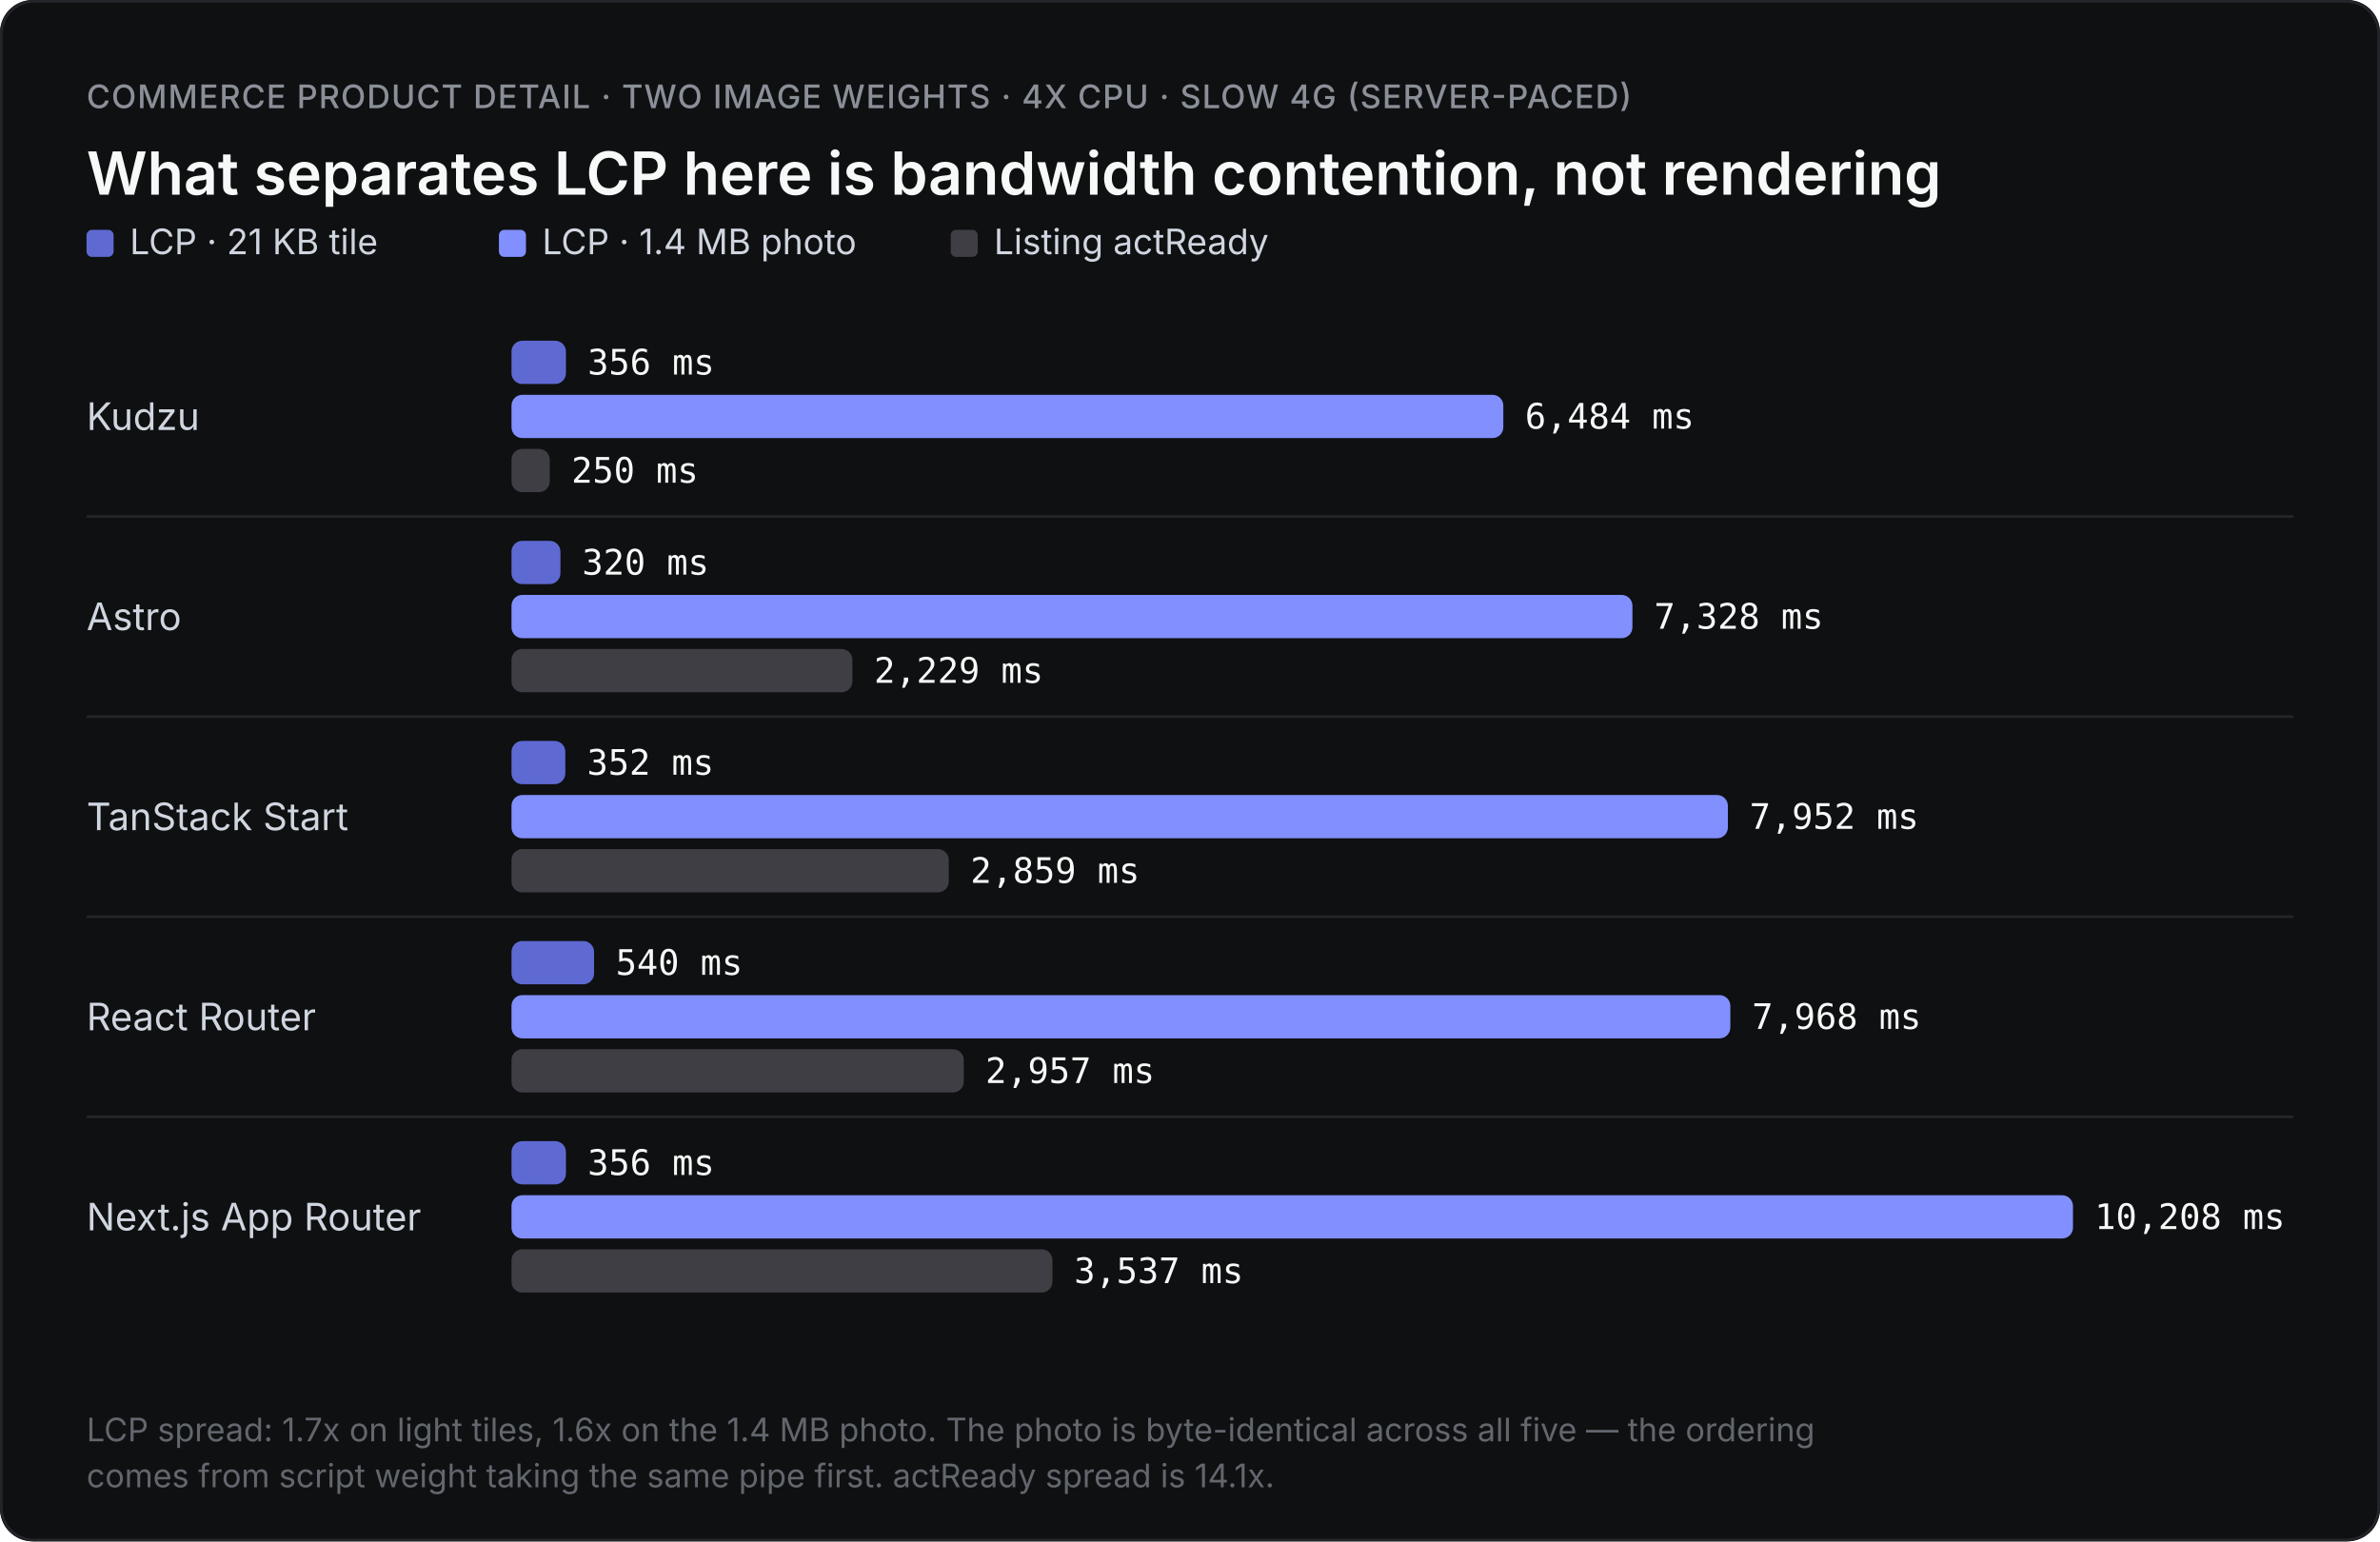
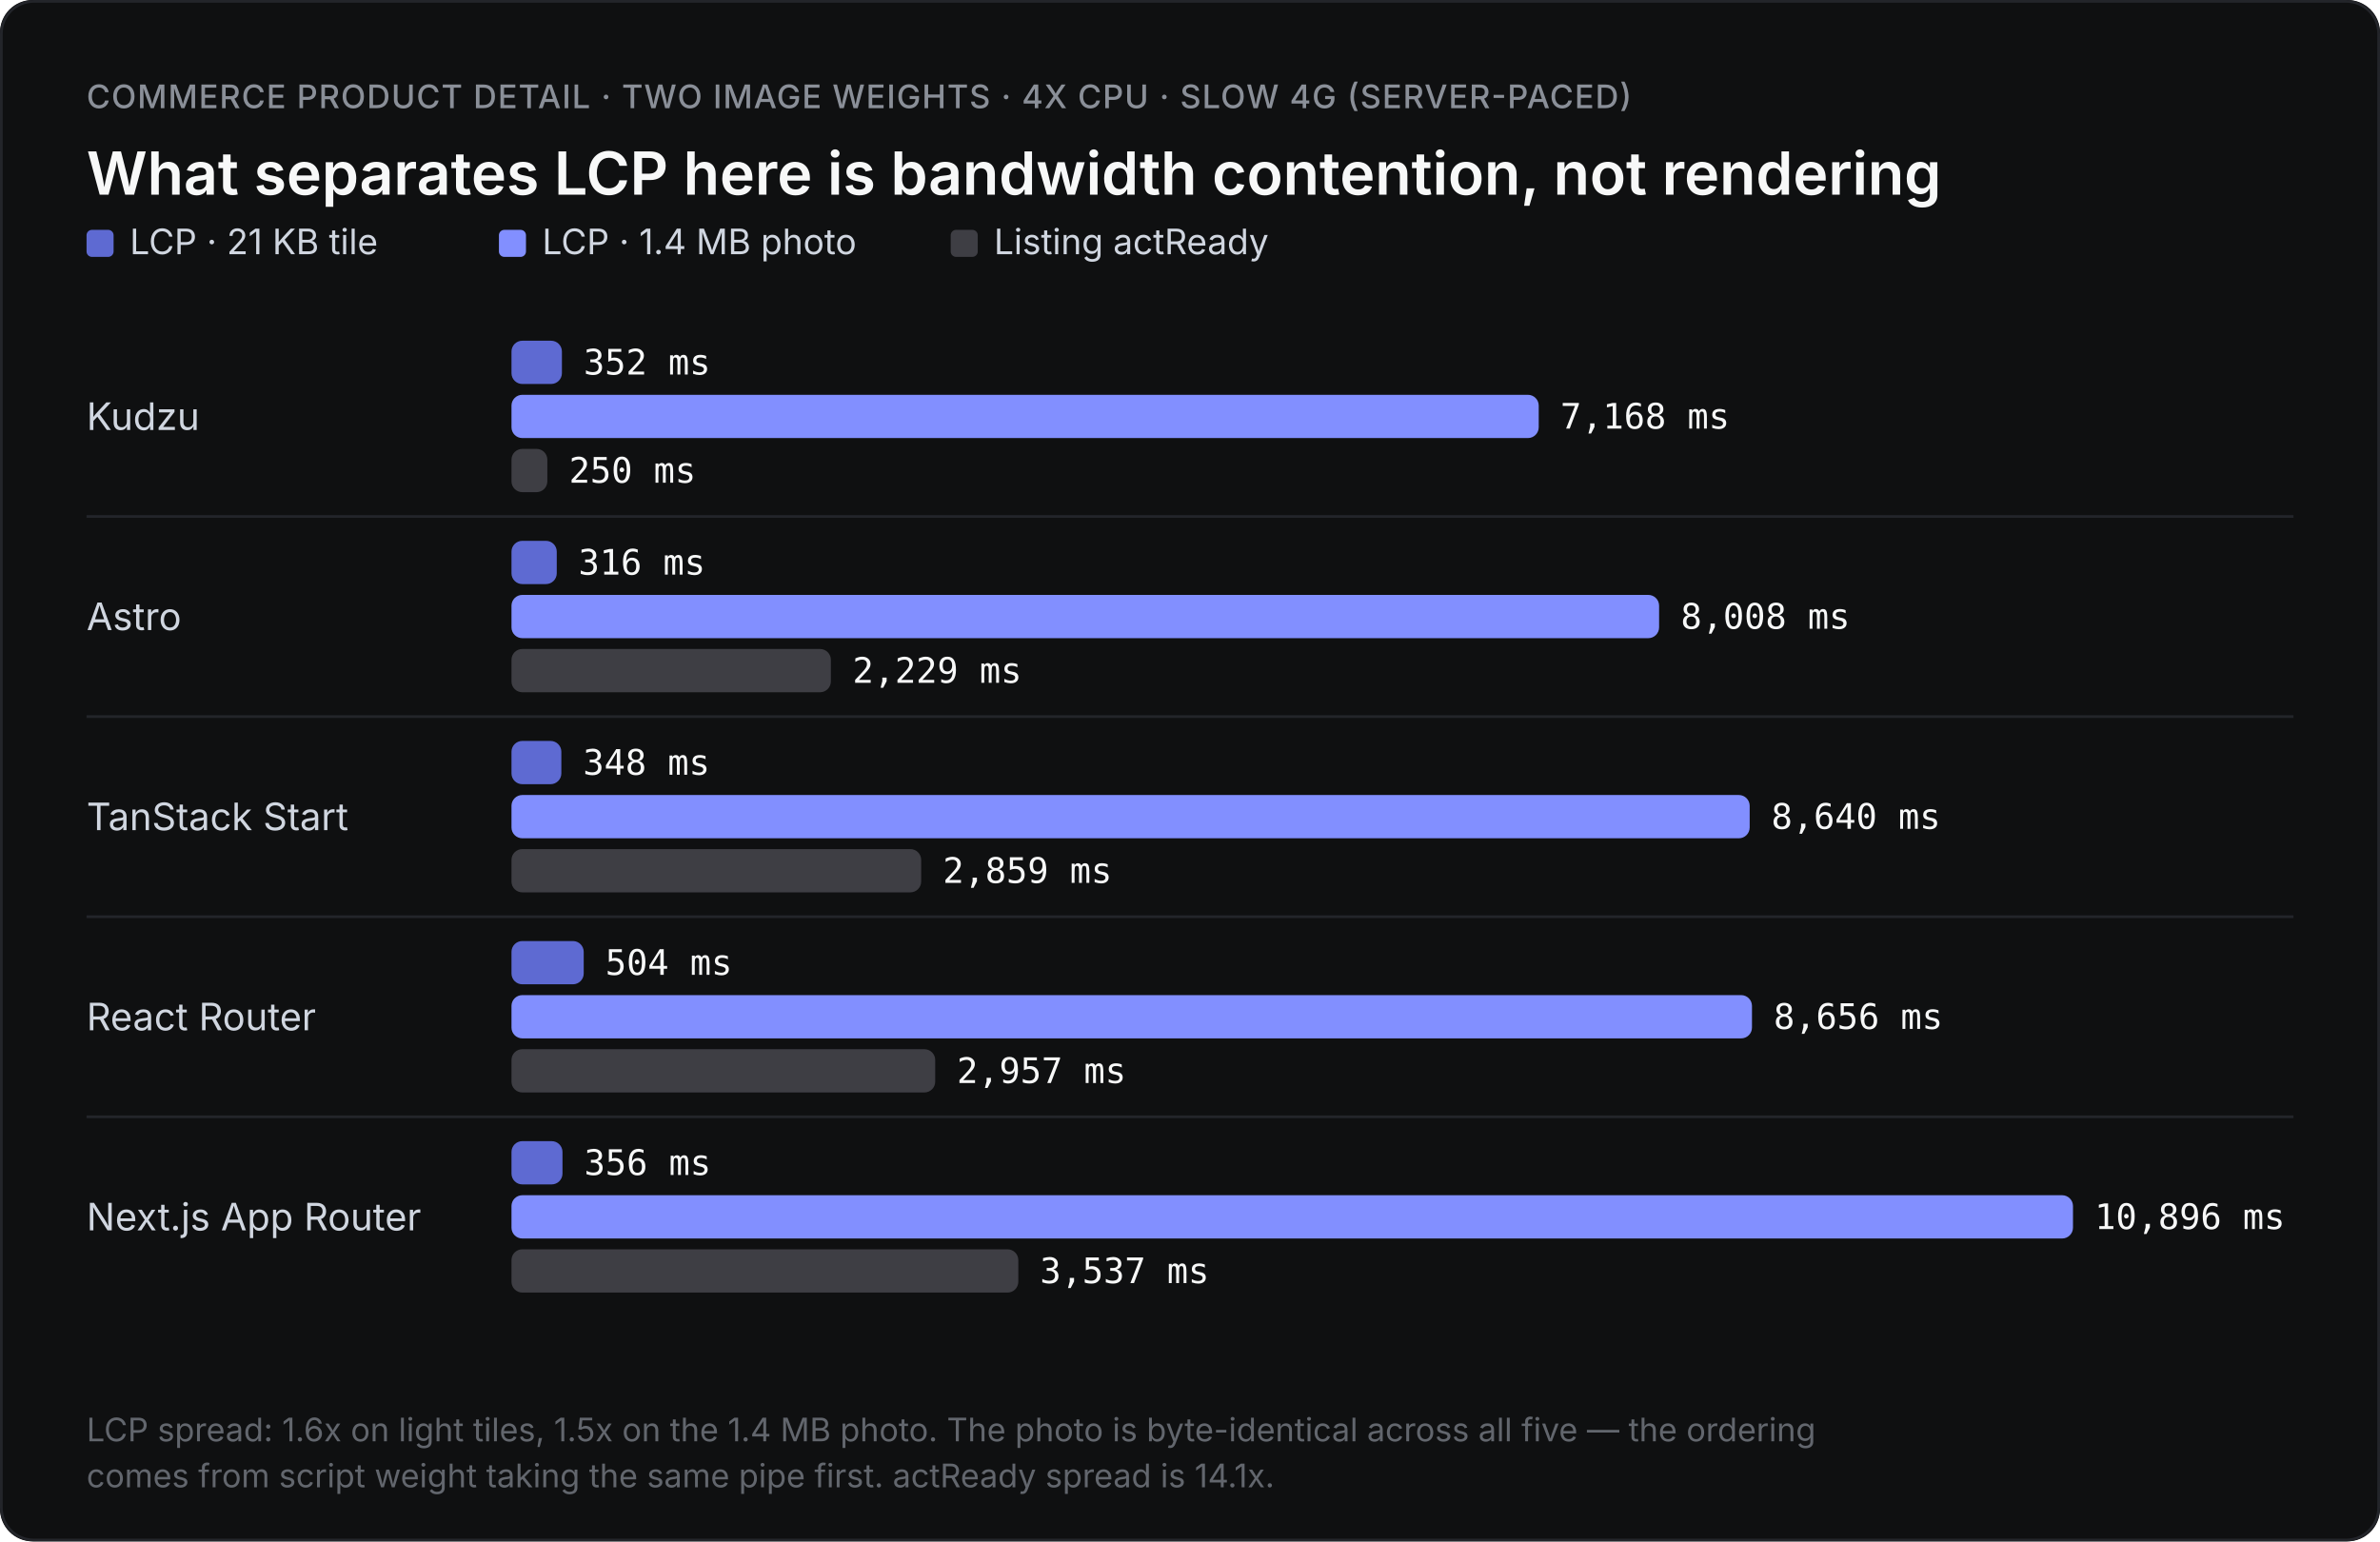
<svg xmlns="http://www.w3.org/2000/svg" width="880" height="570" viewBox="0 0 880 570" role="img" aria-label="What separates LCP here is bandwidth contention, not rendering">
  <rect x="0" y="0" width="880" height="570" rx="12" fill="#010102" />
  <rect x="0.5" y="0.5" width="879" height="569" rx="12" fill="#0f1011" stroke="#23252a" stroke-width="1" />
  <text x="32" y="40" font-family="-apple-system, BlinkMacSystemFont, 'SF Pro Display', 'Segoe UI', Inter, Roboto, sans-serif" font-size="12" font-weight="500" fill="#8a8f98" letter-spacing="0.4">COMMERCE PRODUCT DETAIL · TWO IMAGE WEIGHTS · 4X CPU · SLOW 4G (SERVER-PACED)</text>
  <text x="32" y="72" font-family="-apple-system, BlinkMacSystemFont, 'SF Pro Display', 'Segoe UI', Inter, Roboto, sans-serif" font-size="22" font-weight="600" fill="#f7f8f8">What separates LCP here is bandwidth contention, not rendering</text>
  <rect x="32" y="85" width="10" height="10" rx="2" fill="#5e6ad2" />
  <text x="48" y="94" font-family="-apple-system, BlinkMacSystemFont, 'SF Pro Display', 'Segoe UI', Inter, Roboto, sans-serif" font-size="13" font-weight="400" fill="#d0d6e0">LCP · 21 KB tile</text>
  <rect x="184.48" y="85" width="10" height="10" rx="2" fill="#828fff" />
  <text x="200.48" y="94" font-family="-apple-system, BlinkMacSystemFont, 'SF Pro Display', 'Segoe UI', Inter, Roboto, sans-serif" font-size="13" font-weight="400" fill="#d0d6e0">LCP · 1.4 MB photo</text>
  <rect x="351.52" y="85" width="10" height="10" rx="2" fill="#3e3e44" />
  <text x="367.52" y="94" font-family="-apple-system, BlinkMacSystemFont, 'SF Pro Display', 'Segoe UI', Inter, Roboto, sans-serif" font-size="13" font-weight="400" fill="#d0d6e0">Listing actReady</text>
  <text x="32" y="159" font-family="-apple-system, BlinkMacSystemFont, 'SF Pro Display', 'Segoe UI', Inter, Roboto, sans-serif" font-size="14" font-weight="400" fill="#d0d6e0">Kudzu</text>
-   <rect x="189.12" y="126" width="20.14" height="16" rx="4" fill="#5e6ad2" />
-   <text x="217.255" y="138.5" font-family="ui-monospace, SFMono-Regular, 'SF Mono', Menlo, monospace" font-size="13" font-weight="400" fill="#f7f8f8">356 ms</text>
-   <rect x="189.12" y="146" width="366.73" height="16" rx="4" fill="#828fff" />
-   <text x="563.852" y="158.5" font-family="ui-monospace, SFMono-Regular, 'SF Mono', Menlo, monospace" font-size="13" font-weight="400" fill="#f7f8f8">6,484 ms</text>
-   <rect x="189.12" y="166" width="14.16" height="16" rx="4" fill="#3e3e44" />
-   <text x="211.277" y="178.5" font-family="ui-monospace, SFMono-Regular, 'SF Mono', Menlo, monospace" font-size="13" font-weight="400" fill="#f7f8f8">250 ms</text>
+   <rect x="189.12" y="126" width="18.65" height="16" rx="4" fill="#5e6ad2" />
+   <text x="215.772" y="138.5" font-family="ui-monospace, SFMono-Regular, 'SF Mono', Menlo, monospace" font-size="13" font-weight="400" fill="#f7f8f8">352 ms</text>
+   <rect x="189.12" y="146" width="379.82" height="16" rx="4" fill="#828fff" />
+   <text x="576.94" y="158.5" font-family="ui-monospace, SFMono-Regular, 'SF Mono', Menlo, monospace" font-size="13" font-weight="400" fill="#f7f8f8">7,168 ms</text>
+   <rect x="189.12" y="166" width="13.26" height="16" rx="4" fill="#3e3e44" />
+   <text x="210.383" y="178.5" font-family="ui-monospace, SFMono-Regular, 'SF Mono', Menlo, monospace" font-size="13" font-weight="400" fill="#f7f8f8">250 ms</text>
  <line x1="32" y1="191" x2="848" y2="191" stroke="#23252a" stroke-width="1" />
  <text x="32" y="233" font-family="-apple-system, BlinkMacSystemFont, 'SF Pro Display', 'Segoe UI', Inter, Roboto, sans-serif" font-size="14" font-weight="400" fill="#d0d6e0">Astro</text>
-   <rect x="189.12" y="200" width="18.1" height="16" rx="4" fill="#5e6ad2" />
-   <text x="215.219" y="212.5" font-family="ui-monospace, SFMono-Regular, 'SF Mono', Menlo, monospace" font-size="13" font-weight="400" fill="#f7f8f8">320 ms</text>
-   <rect x="189.12" y="220" width="414.47" height="16" rx="4" fill="#828fff" />
-   <text x="611.588" y="232.5" font-family="ui-monospace, SFMono-Regular, 'SF Mono', Menlo, monospace" font-size="13" font-weight="400" fill="#f7f8f8">7,328 ms</text>
-   <rect x="189.12" y="240" width="126.05" height="16" rx="4" fill="#3e3e44" />
-   <text x="323.174" y="252.5" font-family="ui-monospace, SFMono-Regular, 'SF Mono', Menlo, monospace" font-size="13" font-weight="400" fill="#f7f8f8">2,229 ms</text>
+   <rect x="189.12" y="200" width="16.74" height="16" rx="4" fill="#5e6ad2" />
+   <text x="213.864" y="212.5" font-family="ui-monospace, SFMono-Regular, 'SF Mono', Menlo, monospace" font-size="13" font-weight="400" fill="#f7f8f8">316 ms</text>
+   <rect x="189.12" y="220" width="424.33" height="16" rx="4" fill="#828fff" />
+   <text x="621.45" y="232.5" font-family="ui-monospace, SFMono-Regular, 'SF Mono', Menlo, monospace" font-size="13" font-weight="400" fill="#f7f8f8">8,008 ms</text>
+   <rect x="189.12" y="240" width="118.09" height="16" rx="4" fill="#3e3e44" />
+   <text x="315.215" y="252.5" font-family="ui-monospace, SFMono-Regular, 'SF Mono', Menlo, monospace" font-size="13" font-weight="400" fill="#f7f8f8">2,229 ms</text>
  <line x1="32" y1="265" x2="848" y2="265" stroke="#23252a" stroke-width="1" />
  <text x="32" y="307" font-family="-apple-system, BlinkMacSystemFont, 'SF Pro Display', 'Segoe UI', Inter, Roboto, sans-serif" font-size="14" font-weight="400" fill="#d0d6e0">TanStack Start</text>
-   <rect x="189.12" y="274" width="19.91" height="16" rx="4" fill="#5e6ad2" />
-   <text x="217.029" y="286.5" font-family="ui-monospace, SFMono-Regular, 'SF Mono', Menlo, monospace" font-size="13" font-weight="400" fill="#f7f8f8">352 ms</text>
-   <rect x="189.12" y="294" width="449.76" height="16" rx="4" fill="#828fff" />
-   <text x="646.882" y="306.5" font-family="ui-monospace, SFMono-Regular, 'SF Mono', Menlo, monospace" font-size="13" font-weight="400" fill="#f7f8f8">7,952 ms</text>
-   <rect x="189.12" y="314" width="161.69" height="16" rx="4" fill="#3e3e44" />
-   <text x="358.812" y="326.5" font-family="ui-monospace, SFMono-Regular, 'SF Mono', Menlo, monospace" font-size="13" font-weight="400" fill="#f7f8f8">2,859 ms</text>
+   <rect x="189.12" y="274" width="18.44" height="16" rx="4" fill="#5e6ad2" />
+   <text x="215.56" y="286.5" font-family="ui-monospace, SFMono-Regular, 'SF Mono', Menlo, monospace" font-size="13" font-weight="400" fill="#f7f8f8">348 ms</text>
+   <rect x="189.12" y="294" width="457.82" height="16" rx="4" fill="#828fff" />
+   <text x="654.939" y="306.5" font-family="ui-monospace, SFMono-Regular, 'SF Mono', Menlo, monospace" font-size="13" font-weight="400" fill="#f7f8f8">8,640 ms</text>
+   <rect x="189.12" y="314" width="151.48" height="16" rx="4" fill="#3e3e44" />
+   <text x="348.603" y="326.5" font-family="ui-monospace, SFMono-Regular, 'SF Mono', Menlo, monospace" font-size="13" font-weight="400" fill="#f7f8f8">2,859 ms</text>
  <line x1="32" y1="339" x2="848" y2="339" stroke="#23252a" stroke-width="1" />
  <text x="32" y="381" font-family="-apple-system, BlinkMacSystemFont, 'SF Pro Display', 'Segoe UI', Inter, Roboto, sans-serif" font-size="14" font-weight="400" fill="#d0d6e0">React Router</text>
-   <rect x="189.12" y="348" width="30.54" height="16" rx="4" fill="#5e6ad2" />
-   <text x="227.662" y="360.5" font-family="ui-monospace, SFMono-Regular, 'SF Mono', Menlo, monospace" font-size="13" font-weight="400" fill="#f7f8f8">540 ms</text>
-   <rect x="189.12" y="368" width="450.67" height="16" rx="4" fill="#828fff" />
-   <text x="647.787" y="380.5" font-family="ui-monospace, SFMono-Regular, 'SF Mono', Menlo, monospace" font-size="13" font-weight="400" fill="#f7f8f8">7,968 ms</text>
-   <rect x="189.12" y="388" width="167.23" height="16" rx="4" fill="#3e3e44" />
-   <text x="364.35" y="400.5" font-family="ui-monospace, SFMono-Regular, 'SF Mono', Menlo, monospace" font-size="13" font-weight="400" fill="#f7f8f8">2,957 ms</text>
+   <rect x="189.12" y="348" width="26.71" height="16" rx="4" fill="#5e6ad2" />
+   <text x="223.826" y="360.5" font-family="ui-monospace, SFMono-Regular, 'SF Mono', Menlo, monospace" font-size="13" font-weight="400" fill="#f7f8f8">504 ms</text>
+   <rect x="189.12" y="368" width="458.67" height="16" rx="4" fill="#828fff" />
+   <text x="655.786" y="380.5" font-family="ui-monospace, SFMono-Regular, 'SF Mono', Menlo, monospace" font-size="13" font-weight="400" fill="#f7f8f8">8,656 ms</text>
+   <rect x="189.12" y="388" width="156.67" height="16" rx="4" fill="#3e3e44" />
+   <text x="353.79" y="400.5" font-family="ui-monospace, SFMono-Regular, 'SF Mono', Menlo, monospace" font-size="13" font-weight="400" fill="#f7f8f8">2,957 ms</text>
  <line x1="32" y1="413" x2="848" y2="413" stroke="#23252a" stroke-width="1" />
  <text x="32" y="455" font-family="-apple-system, BlinkMacSystemFont, 'SF Pro Display', 'Segoe UI', Inter, Roboto, sans-serif" font-size="14" font-weight="400" fill="#d0d6e0">Next.js App Router</text>
-   <rect x="189.12" y="422" width="20.14" height="16" rx="4" fill="#5e6ad2" />
-   <text x="217.255" y="434.5" font-family="ui-monospace, SFMono-Regular, 'SF Mono', Menlo, monospace" font-size="13" font-weight="400" fill="#f7f8f8">356 ms</text>
+   <rect x="189.12" y="422" width="18.86" height="16" rx="4" fill="#5e6ad2" />
+   <text x="215.984" y="434.5" font-family="ui-monospace, SFMono-Regular, 'SF Mono', Menlo, monospace" font-size="13" font-weight="400" fill="#f7f8f8">356 ms</text>
  <rect x="189.12" y="442" width="577.36" height="16" rx="4" fill="#828fff" />
-   <text x="774.48" y="454.5" font-family="ui-monospace, SFMono-Regular, 'SF Mono', Menlo, monospace" font-size="13" font-weight="400" fill="#f7f8f8">10,208 ms</text>
-   <rect x="189.12" y="462" width="200.03" height="16" rx="4" fill="#3e3e44" />
-   <text x="397.149" y="474.5" font-family="ui-monospace, SFMono-Regular, 'SF Mono', Menlo, monospace" font-size="13" font-weight="400" fill="#f7f8f8">3,537 ms</text>
-   <text x="32" y="533" font-family="-apple-system, BlinkMacSystemFont, 'SF Pro Display', 'Segoe UI', Inter, Roboto, sans-serif" font-size="12" font-weight="400" fill="#62666d">LCP spread: 1.7x on light tiles, 1.6x on the 1.4 MB photo. The photo is byte-identical across all five — the ordering</text>
+   <text x="774.48" y="454.5" font-family="ui-monospace, SFMono-Regular, 'SF Mono', Menlo, monospace" font-size="13" font-weight="400" fill="#f7f8f8">10,896 ms</text>
+   <rect x="189.12" y="462" width="187.4" height="16" rx="4" fill="#3e3e44" />
+   <text x="384.518" y="474.5" font-family="ui-monospace, SFMono-Regular, 'SF Mono', Menlo, monospace" font-size="13" font-weight="400" fill="#f7f8f8">3,537 ms</text>
+   <text x="32" y="533" font-family="-apple-system, BlinkMacSystemFont, 'SF Pro Display', 'Segoe UI', Inter, Roboto, sans-serif" font-size="12" font-weight="400" fill="#62666d">LCP spread: 1.6x on light tiles, 1.5x on the 1.4 MB photo. The photo is byte-identical across all five — the ordering</text>
  <text x="32" y="550" font-family="-apple-system, BlinkMacSystemFont, 'SF Pro Display', 'Segoe UI', Inter, Roboto, sans-serif" font-size="12" font-weight="400" fill="#62666d">comes from script weight taking the same pipe first. actReady spread is 14.1x.</text>
</svg>
